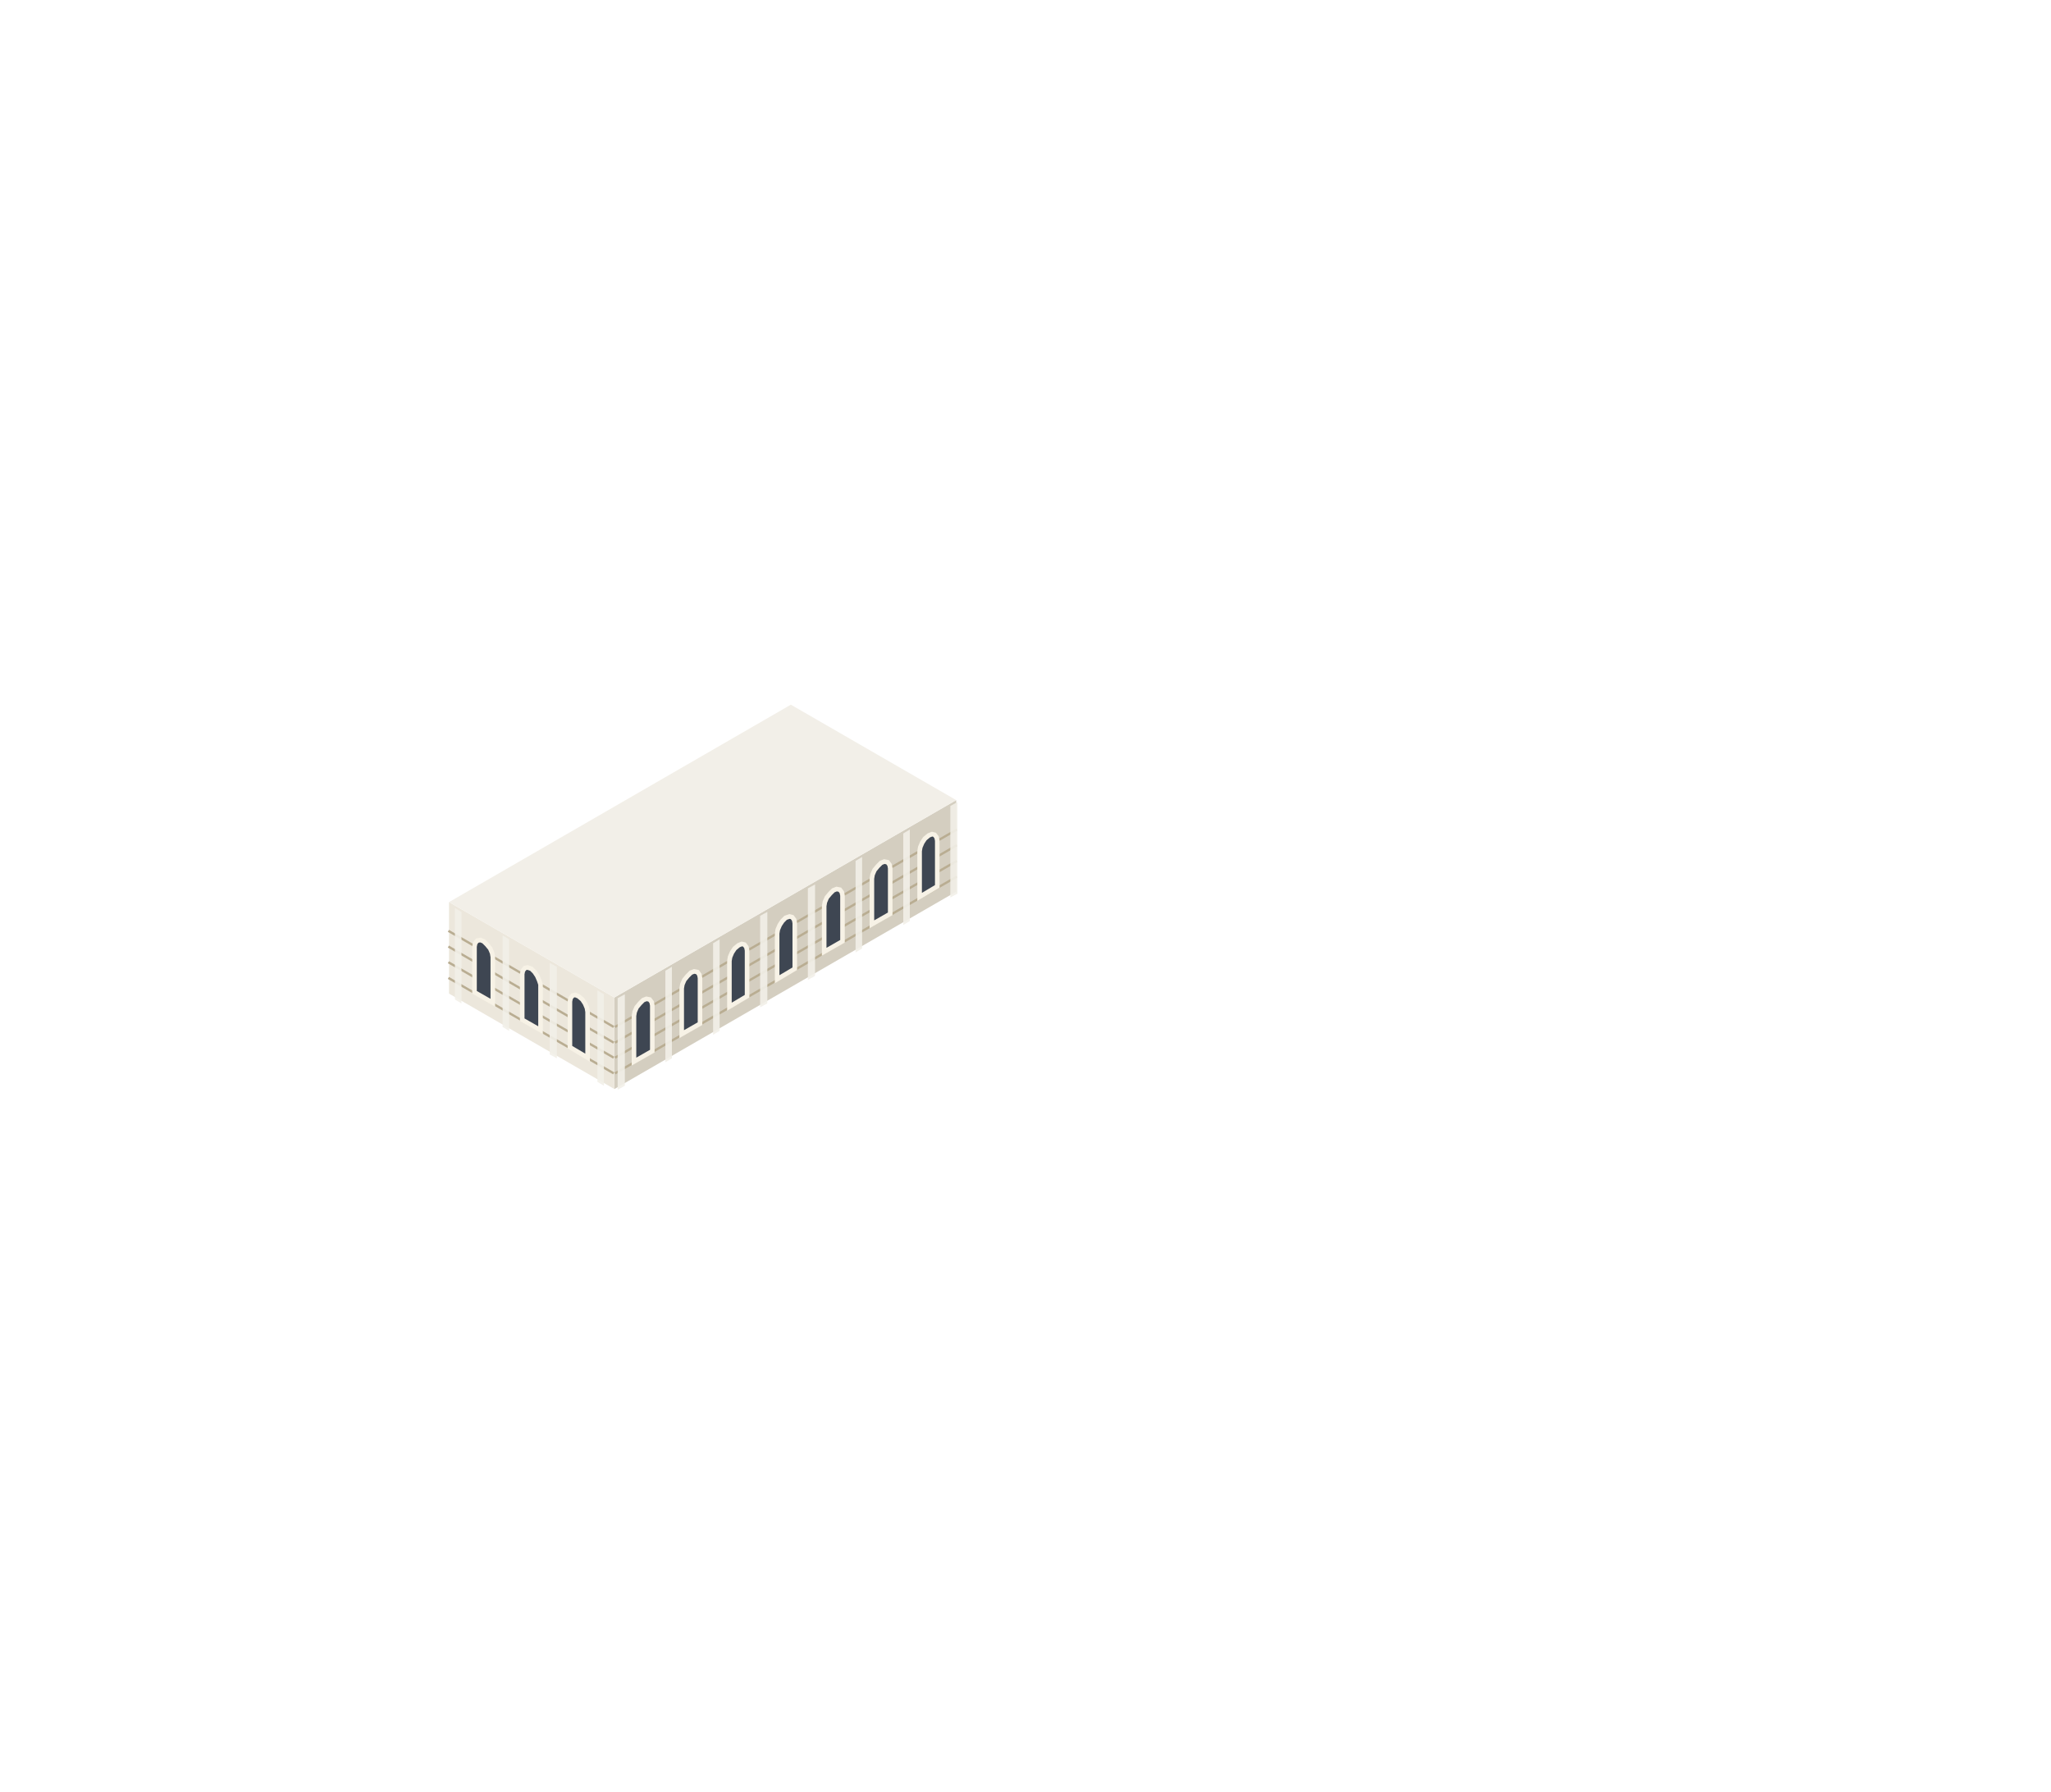
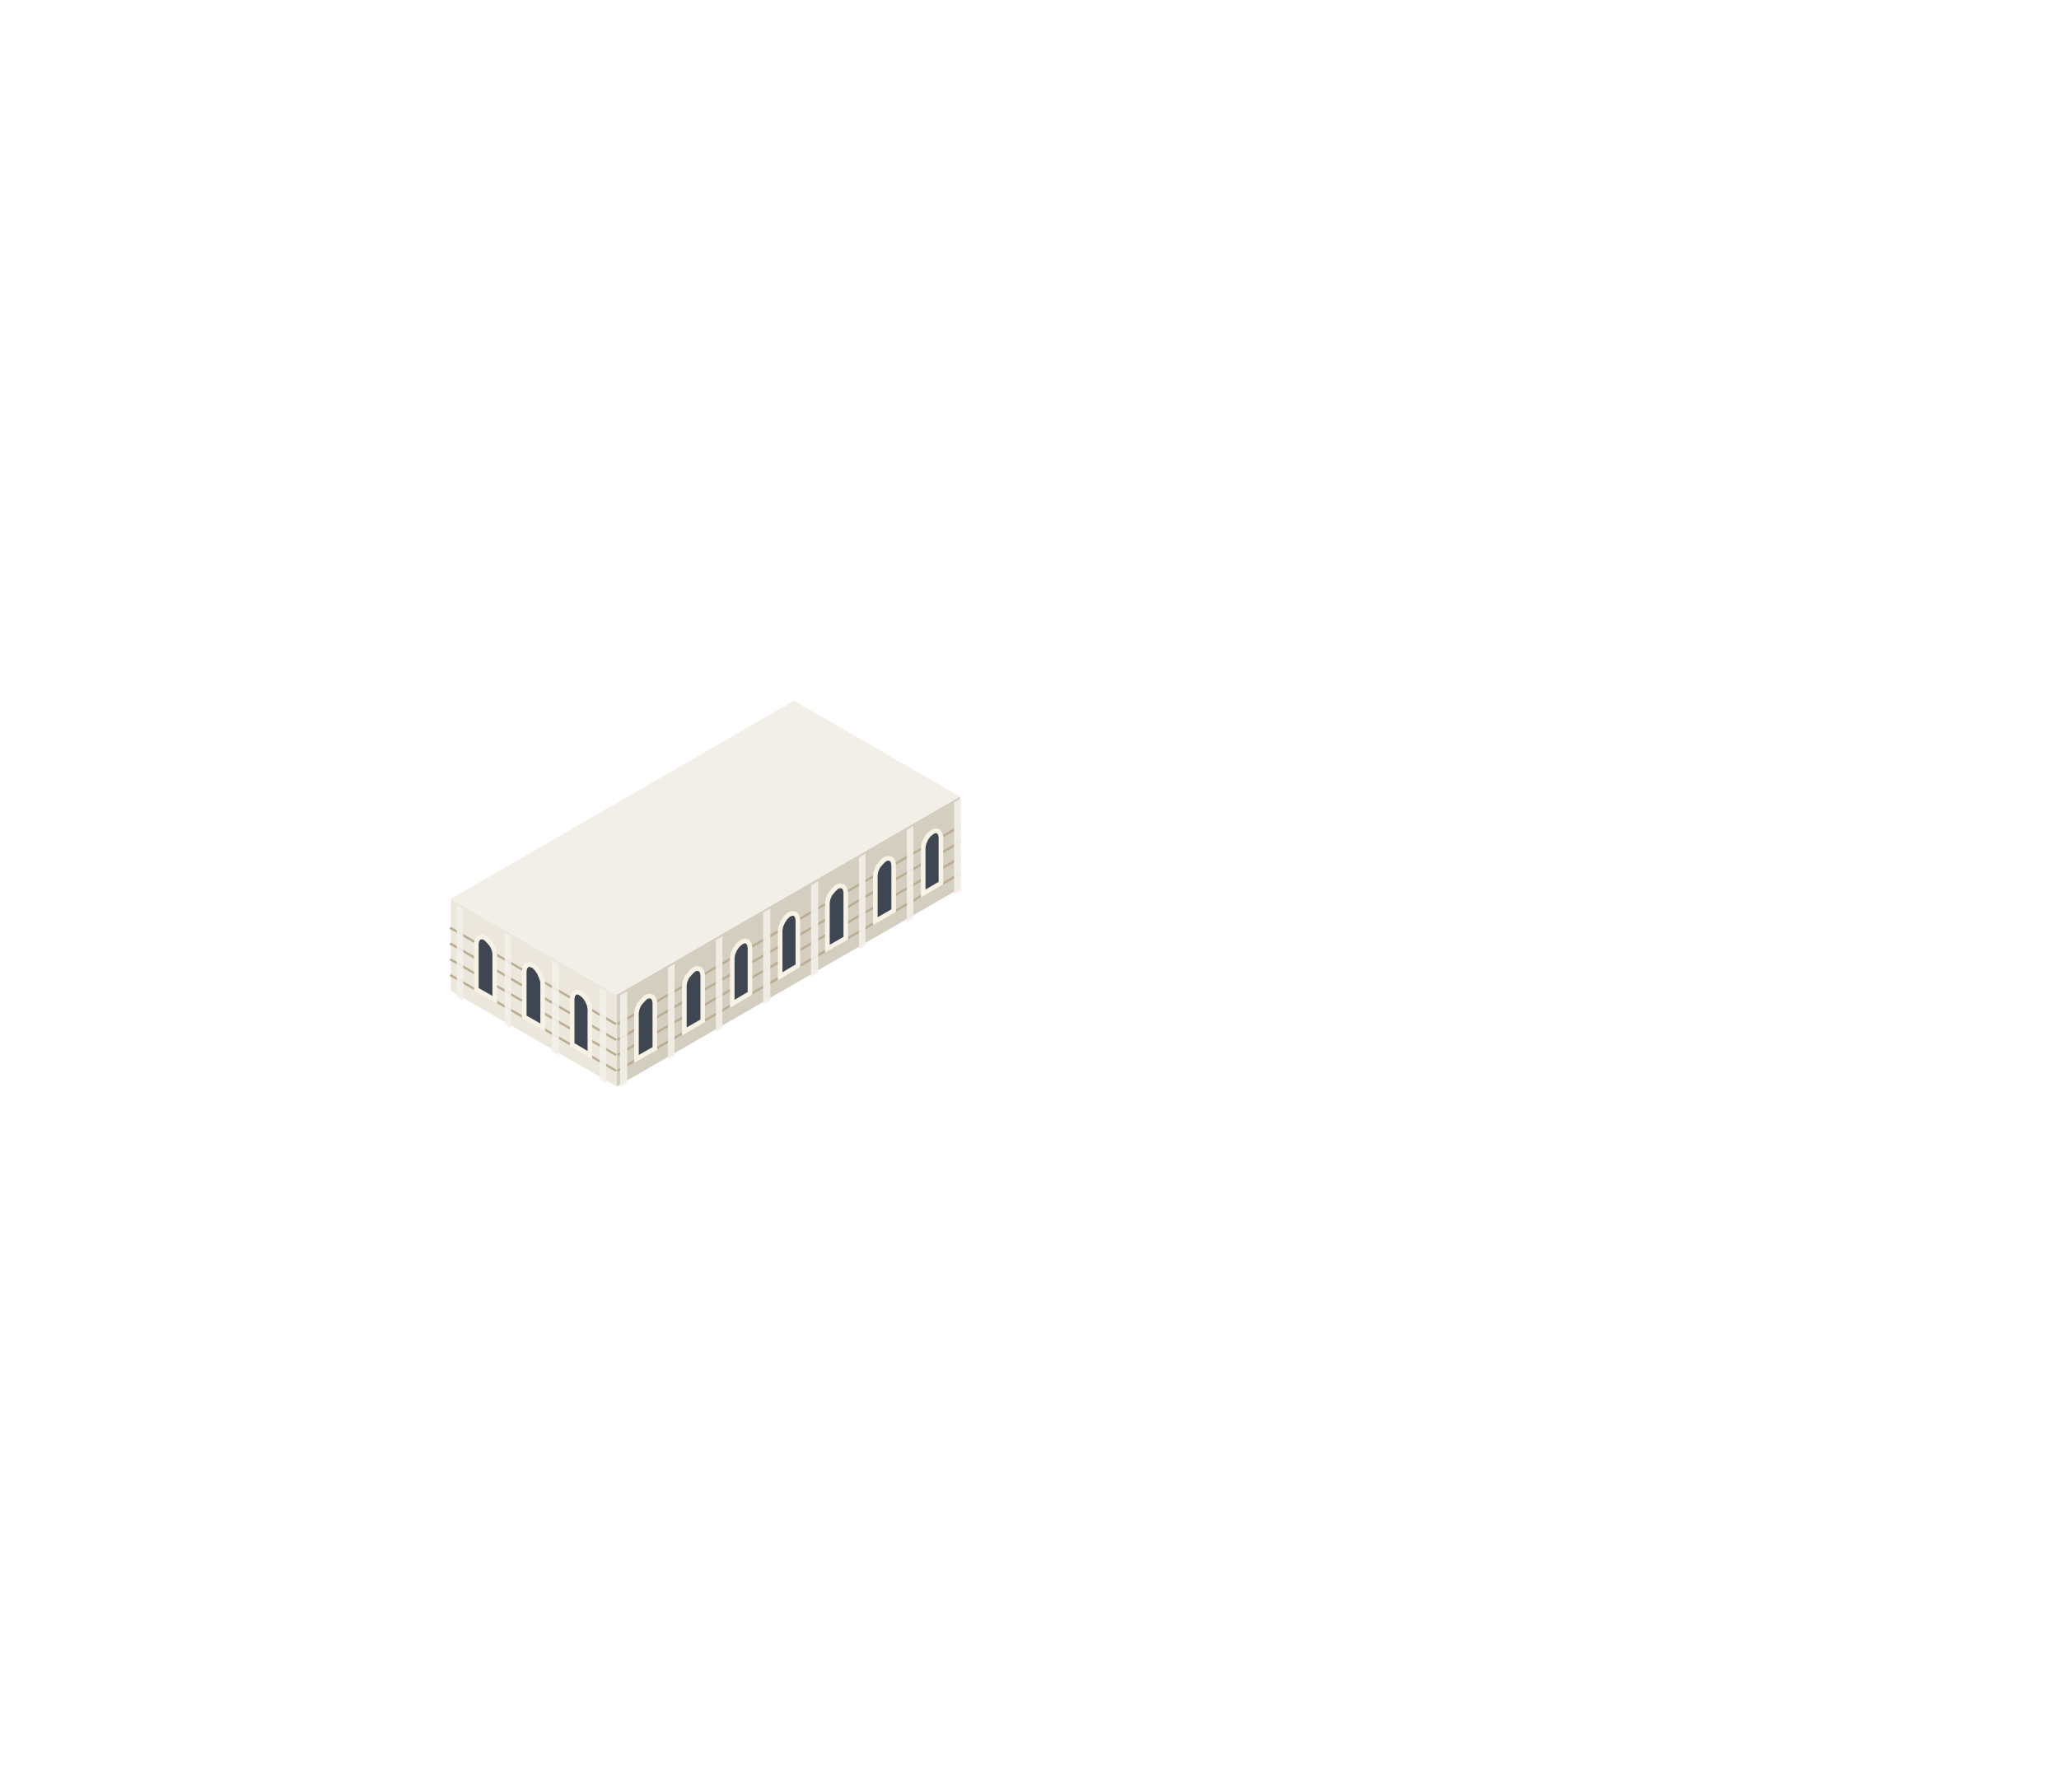
- <svg xmlns="http://www.w3.org/2000/svg" viewBox="7.5 -5.4 313.8 274.1" width="627.6" height="548.2">
+ <svg xmlns="http://www.w3.org/2000/svg" viewBox="7.5 -4.4 313.8 273.1" width="627.6" height="546.2">
  <defs>
    <linearGradient id="iso-glass-l" x1="0" y1="0" x2="0" y2="1">
      <stop offset="0" stop-color="#B9D2EA" />
      <stop offset="1" stop-color="#8FB1D4" />
    </linearGradient>
    <linearGradient id="iso-glass-r" x1="0" y1="0" x2="0" y2="1">
      <stop offset="0" stop-color="#7F9FC2" />
      <stop offset="1" stop-color="#617FA3" />
    </linearGradient>
  </defs>
  <polygon points="153.8,131 101.5,161.2 101.5,147.2 153.8,117" fill="#D4CEC0" />
  <path d="M153.9 128.7L101.6 158.8M153.9 126.3L101.6 156.4M153.9 123.9L101.6 154.1M153.9 121.5L101.6 151.7" stroke="#B9AD92" stroke-width="0.35" />
  <polygon points="154,131.3 152.9,131.9 152.9,117.9 154,117.3" fill="#F2EFE8" opacity="0.9" />
  <polygon points="146.7,135.5 145.7,136.1 145.7,122.1 146.7,121.5" fill="#F2EFE8" opacity="0.9" />
  <polygon points="139.4,139.7 138.4,140.3 138.4,126.3 139.4,125.7" fill="#F2EFE8" opacity="0.9" />
  <polygon points="132.2,143.9 131.1,144.5 131.1,130.5 132.2,129.9" fill="#F2EFE8" opacity="0.9" />
  <polygon points="124.9,148.1 123.8,148.7 123.8,134.7 124.9,134.1" fill="#F2EFE8" opacity="0.9" />
  <polygon points="117.6,152.3 116.6,152.9 116.6,138.9 117.6,138.3" fill="#F2EFE8" opacity="0.9" />
  <polygon points="110.3,156.5 109.3,157.1 109.3,143.1 110.3,142.5" fill="#F2EFE8" opacity="0.9" />
  <polygon points="103.1,160.7 102,161.3 102,147.3 103.1,146.7" fill="#F2EFE8" opacity="0.9" />
  <polygon points="150.9,130.2 148.2,131.8 148.2,124.8 148.3,124.2 148.6,123.5 149,122.9 149.6,122.4 150.1,122.2 150.5,122.3 150.8,122.7 150.9,123.2" fill="#3E4652" stroke="#F7F2E6" stroke-width="0.7" />
  <polygon points="143.7,134.4 140.9,136 140.9,129 141,128.4 141.3,127.7 141.8,127.1 142.3,126.6 142.8,126.4 143.3,126.5 143.6,126.9 143.7,127.4" fill="#3E4652" stroke="#F7F2E6" stroke-width="0.7" />
  <polygon points="136.4,138.6 133.6,140.2 133.6,133.2 133.7,132.6 134,131.9 134.5,131.3 135,130.8 135.5,130.6 136,130.7 136.3,131.1 136.4,131.6" fill="#3E4652" stroke="#F7F2E6" stroke-width="0.7" />
  <polygon points="129.1,142.8 126.4,144.4 126.4,137.4 126.5,136.8 126.8,136.1 127.2,135.5 127.7,135 128.3,134.8 128.7,134.9 129,135.3 129.1,135.8" fill="#3E4652" stroke="#F7F2E6" stroke-width="0.7" />
  <polygon points="121.8,147 119.1,148.6 119.1,141.6 119.2,141 119.5,140.3 119.9,139.7 120.5,139.2 121,139 121.4,139.1 121.7,139.5 121.8,140" fill="#3E4652" stroke="#F7F2E6" stroke-width="0.7" />
  <polygon points="114.6,151.2 111.8,152.8 111.8,145.8 111.9,145.2 112.2,144.5 112.7,143.9 113.2,143.4 113.7,143.2 114.2,143.3 114.5,143.7 114.6,144.2" fill="#3E4652" stroke="#F7F2E6" stroke-width="0.7" />
  <polygon points="107.3,155.4 104.5,157 104.5,150 104.6,149.4 104.9,148.7 105.4,148.1 105.9,147.6 106.4,147.4 106.9,147.5 107.2,147.9 107.3,148.4" fill="#3E4652" stroke="#F7F2E6" stroke-width="0.7" />
  <polygon points="101.5,161.2 76.2,146.6 76.2,132.6 101.5,147.2" fill="#ECE7DC" />
  <path d="M101.4 158.8L76.1 144.2M101.4 156.4L76.1 141.8M101.4 154.1L76.1 139.4M101.4 151.7L76.1 137" stroke="#B9AD92" stroke-width="0.35" />
  <polygon points="99.9,160.7 98.9,160.1 98.9,146.1 99.9,146.7" fill="#F2EFE8" opacity="0.9" />
  <polygon points="92.7,156.5 91.6,155.9 91.6,141.9 92.7,142.5" fill="#F2EFE8" opacity="0.9" />
  <polygon points="85.4,152.3 84.4,151.7 84.4,137.7 85.4,138.3" fill="#F2EFE8" opacity="0.9" />
  <polygon points="78.1,148.1 77.1,147.5 77.1,133.5 78.1,134.1" fill="#F2EFE8" opacity="0.9" />
  <polygon points="97.4,156.4 94.7,154.8 94.7,147.8 94.8,147.3 95.1,146.9 95.5,146.8 96,147 96.6,147.5 97,148.1 97.3,148.8 97.4,149.4" fill="#3E4652" stroke="#F7F2E6" stroke-width="0.7" />
  <polygon points="90.2,152.2 87.4,150.6 87.4,143.6 87.5,143.1 87.8,142.7 88.2,142.6 88.8,142.8 89.3,143.3 89.7,143.9 90,144.6 90.2,145.2" fill="#3E4652" stroke="#F7F2E6" stroke-width="0.7" />
  <polygon points="82.9,148 80.1,146.4 80.1,139.4 80.2,138.9 80.5,138.5 81,138.4 81.5,138.6 82,139.1 82.5,139.7 82.8,140.4 82.9,141" fill="#3E4652" stroke="#F7F2E6" stroke-width="0.7" />
  <polygon points="76.2,132.6 128.5,102.4 153.8,117 101.5,147.2" fill="#F2EFE8" />
</svg>
